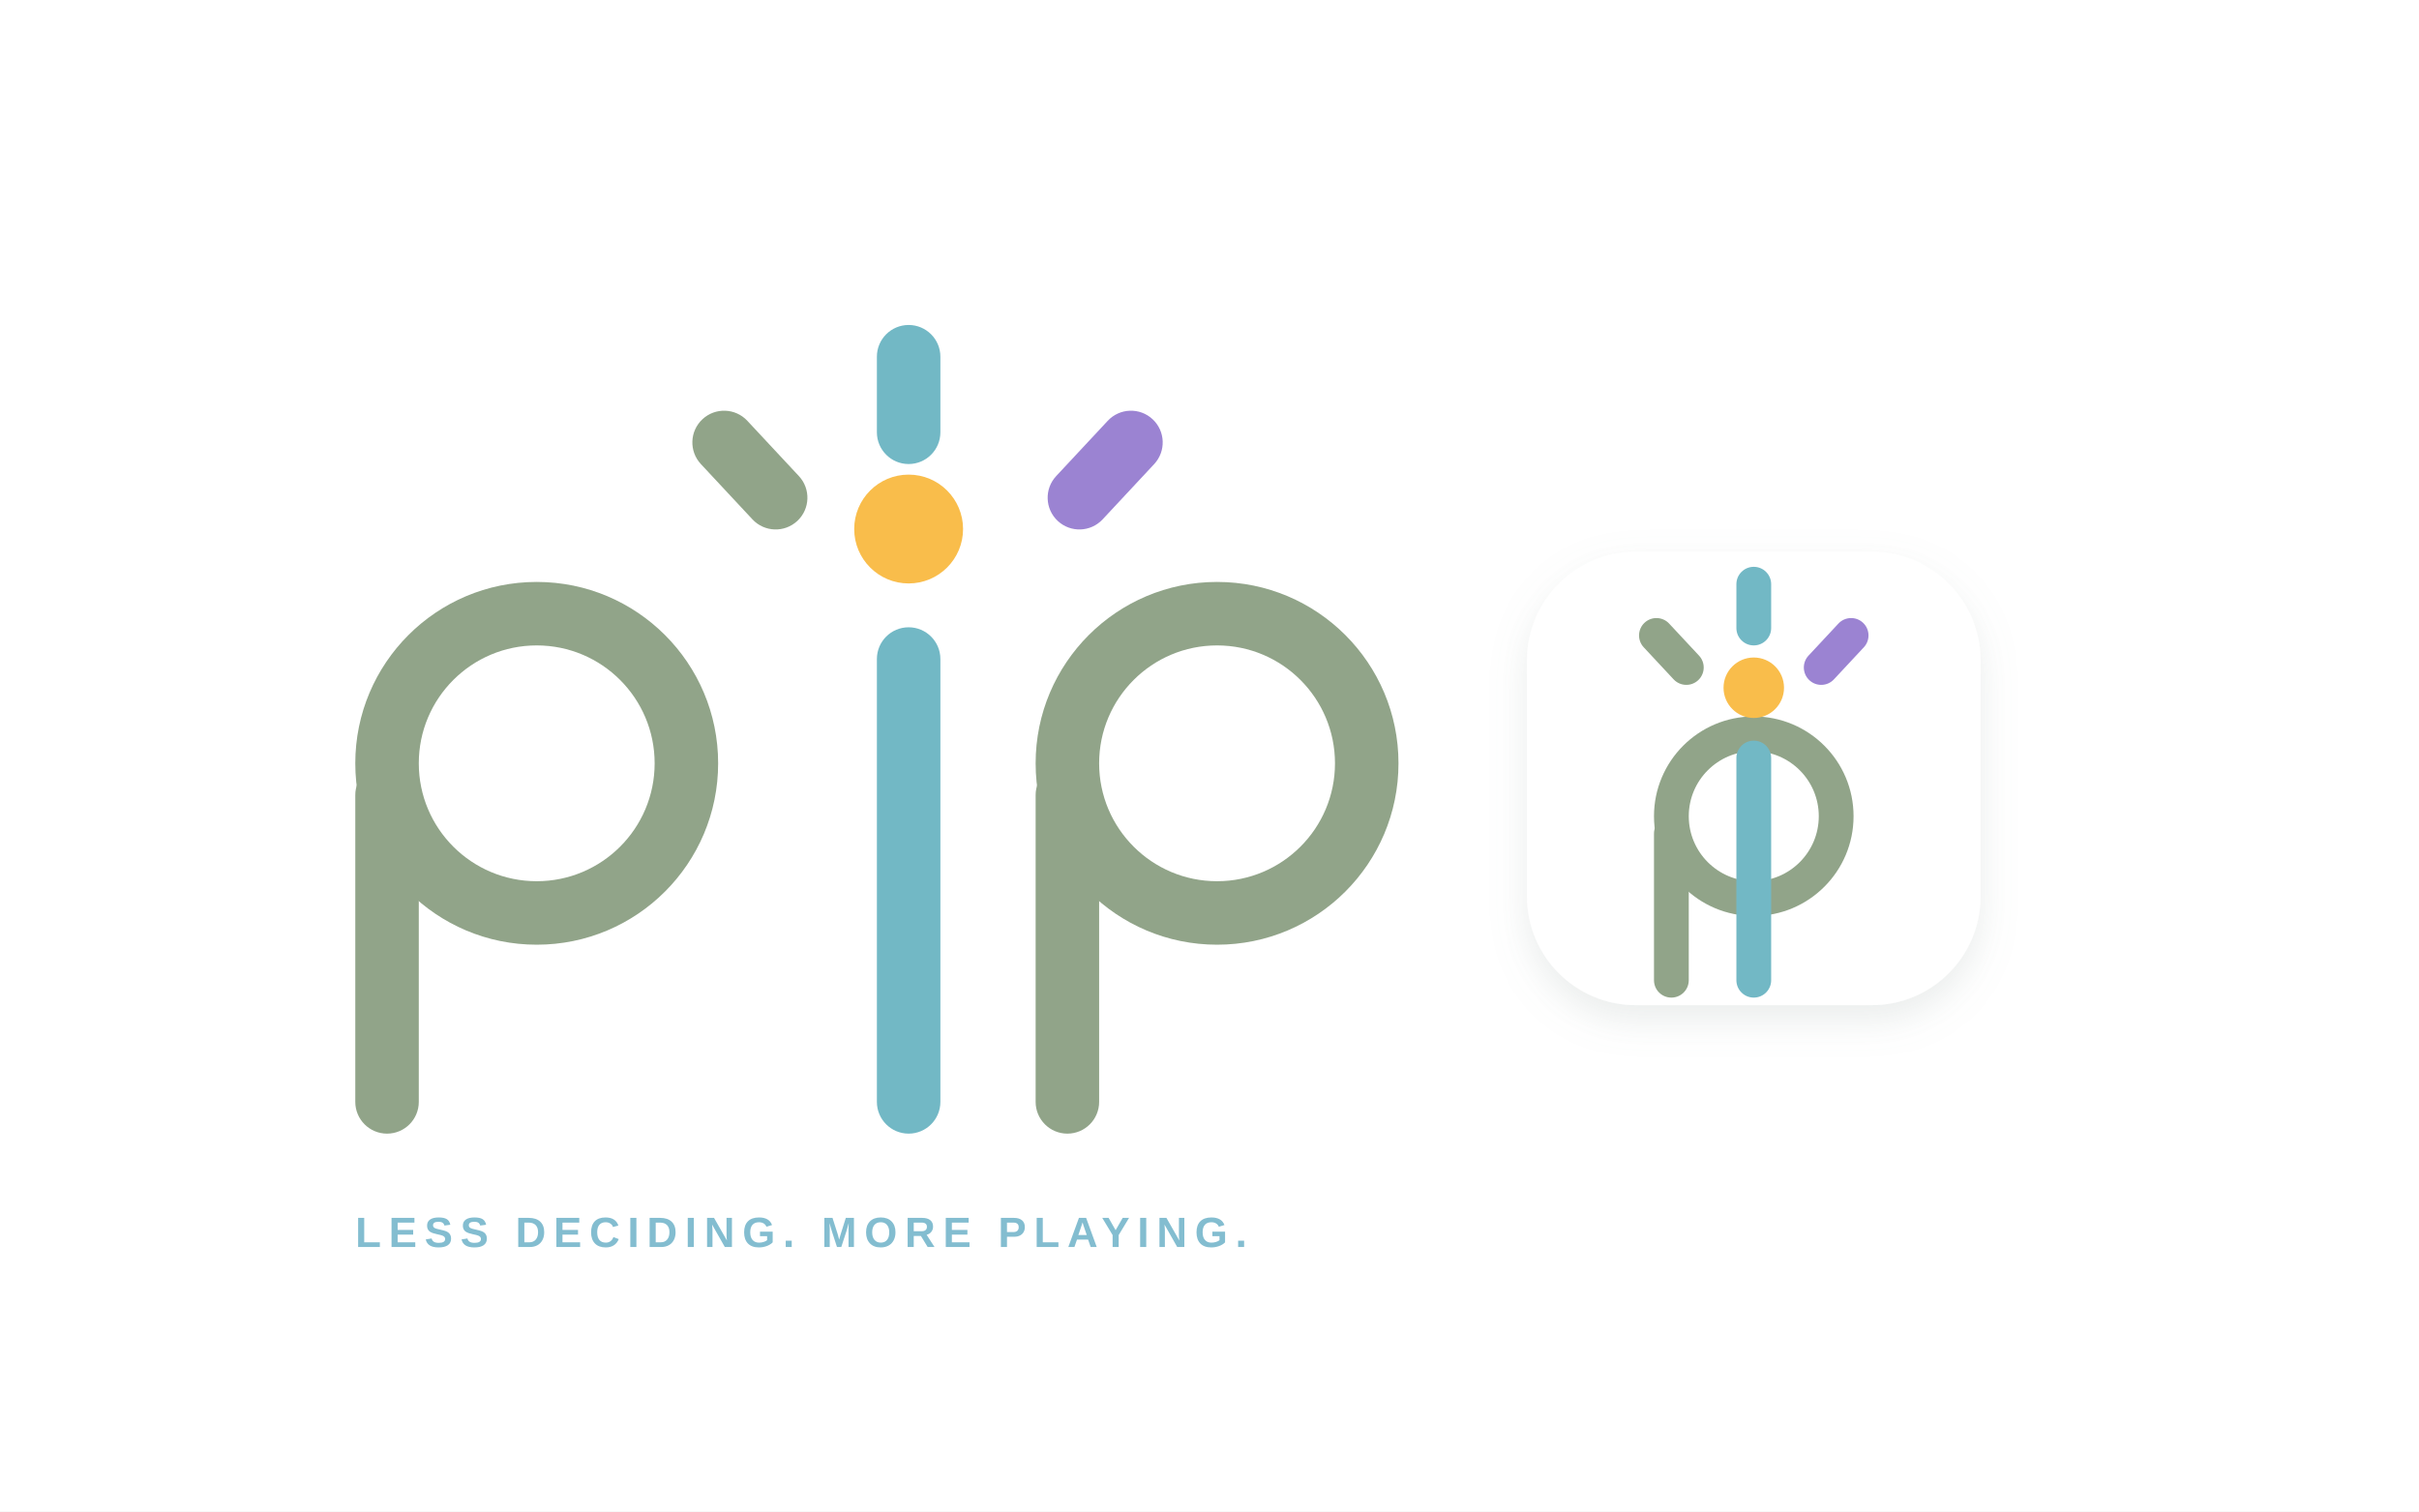
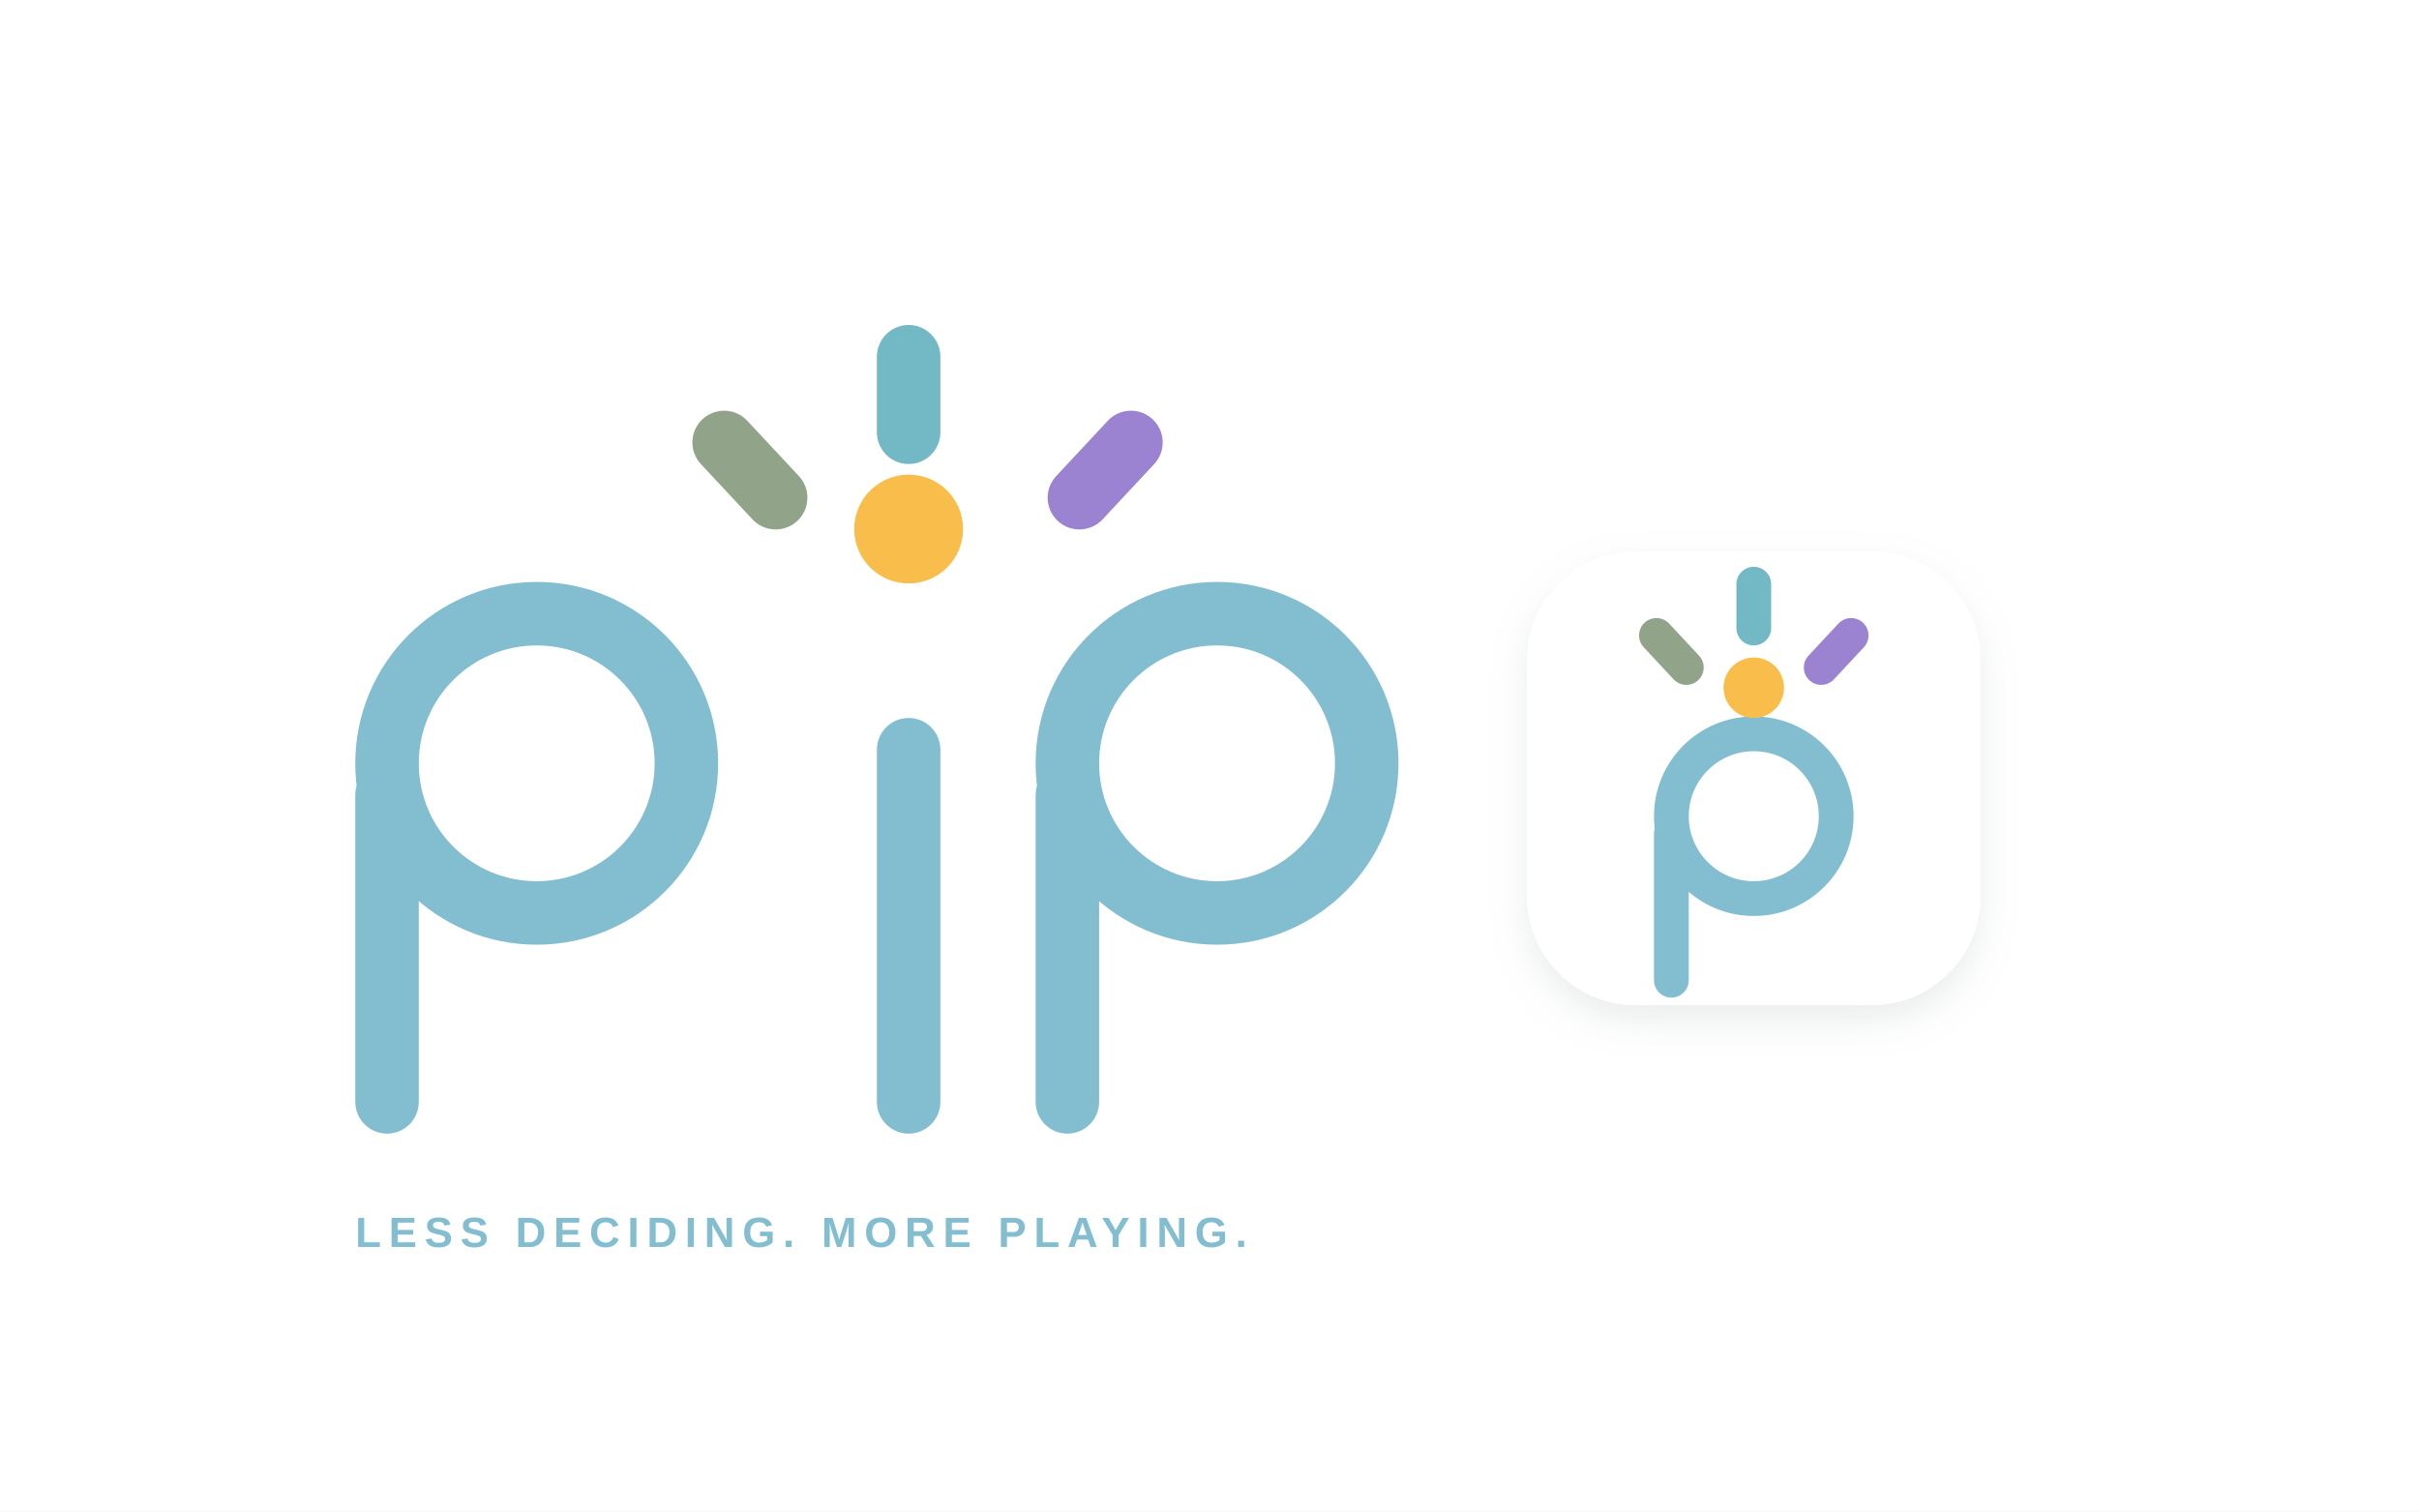
<svg xmlns="http://www.w3.org/2000/svg" width="1600" height="1000" viewBox="0 0 1600 1000">
  <defs>
    <filter id="softShadow" x="-20%" y="-20%" width="140%" height="140%">
      <feDropShadow dx="0" dy="10" stdDeviation="12" flood-color="#8F9C97" flood-opacity="0.18" />
    </filter>
  </defs>
  <rect id="background" x="0" y="0" width="1600" height="1000" fill="#FFFFFF" />
  <g id="main-wordmark" aria-label="Pip wordmark">
-     <circle id="left-p-outer" cx="355" cy="505" r="120" fill="#91A489" />
+     <circle id="left-p-outer" cx="355" cy="505" r="120" fill="#83BDD0" />
    <circle id="left-p-counter" cx="355" cy="505" r="78" fill="#FFFFFF" />
-     <rect id="left-p-stem" x="235" y="505" width="42" height="245" rx="21" fill="#91A489" />
-     <rect id="center-stroke" x="580" y="415" width="42" height="335" rx="21" fill="#72B8C5" />
-     <circle id="right-p-outer" cx="805" cy="505" r="120" fill="#91A489" />
+     <rect id="left-p-stem" x="235" y="505" width="42" height="245" rx="21" fill="#83BDD0" />
+     <rect id="center-stroke" x="580" y="475" width="42" height="275" rx="21" fill="#83BDD0" />
+     <circle id="right-p-outer" cx="805" cy="505" r="120" fill="#83BDD0" />
    <circle id="right-p-counter" cx="805" cy="505" r="78" fill="#FFFFFF" />
-     <rect id="right-p-stem" x="685" y="505" width="42" height="245" rx="21" fill="#91A489" />
+     <rect id="right-p-stem" x="685" y="505" width="42" height="245" rx="21" fill="#83BDD0" />
    <circle id="center-dot" cx="601" cy="350" r="36" fill="#F9BD4B" />
    <rect id="accent-sage" x="475" y="265" width="42" height="92" rx="21" transform="rotate(-43 496 311)" fill="#91A489" />
    <rect id="accent-aqua" x="580" y="215" width="42" height="92" rx="21" fill="#72B8C5" />
    <rect id="accent-lavender" x="710" y="265" width="42" height="92" rx="21" transform="rotate(43 731 311)" fill="#9B83D2" />
  </g>
  <text id="tagline" x="235" y="825" fill="#83BDD0" font-family="Quicksand, Nunito Sans, Arial, sans-serif" font-size="28" font-weight="600" letter-spacing="5">LESS DECIDING. MORE PLAYING.</text>
  <g id="app-icon" aria-label="Pip app icon" filter="url(#softShadow)">
    <rect id="app-icon-background" x="1010" y="365" width="300" height="300" rx="72" fill="#FFFFFF" />
-     <circle id="icon-left-p-outer" cx="1160" cy="540" r="66" fill="#91A489" />
+     <circle id="icon-left-p-outer" cx="1160" cy="540" r="66" fill="#83BDD0" />
    <circle id="icon-left-p-counter" cx="1160" cy="540" r="43" fill="#FFFFFF" />
-     <rect id="icon-left-p-stem" x="1094" y="540" width="23" height="120" rx="11.5" fill="#91A489" />
-     <rect id="icon-center-stroke" x="1148.5" y="490" width="23" height="170" rx="11.5" fill="#72B8C5" />
+     <rect id="icon-left-p-stem" x="1094" y="540" width="23" height="120" rx="11.5" fill="#83BDD0" />
    <circle id="icon-center-dot" cx="1160" cy="455" r="20" fill="#F9BD4B" />
    <rect id="icon-accent-sage" x="1094" y="405" width="23" height="52" rx="11.5" transform="rotate(-43 1105.5 431)" fill="#91A489" />
    <rect id="icon-accent-aqua" x="1148.5" y="375" width="23" height="52" rx="11.5" fill="#72B8C5" />
    <rect id="icon-accent-lavender" x="1203" y="405" width="23" height="52" rx="11.5" transform="rotate(43 1214.5 431)" fill="#9B83D2" />
  </g>
</svg>
